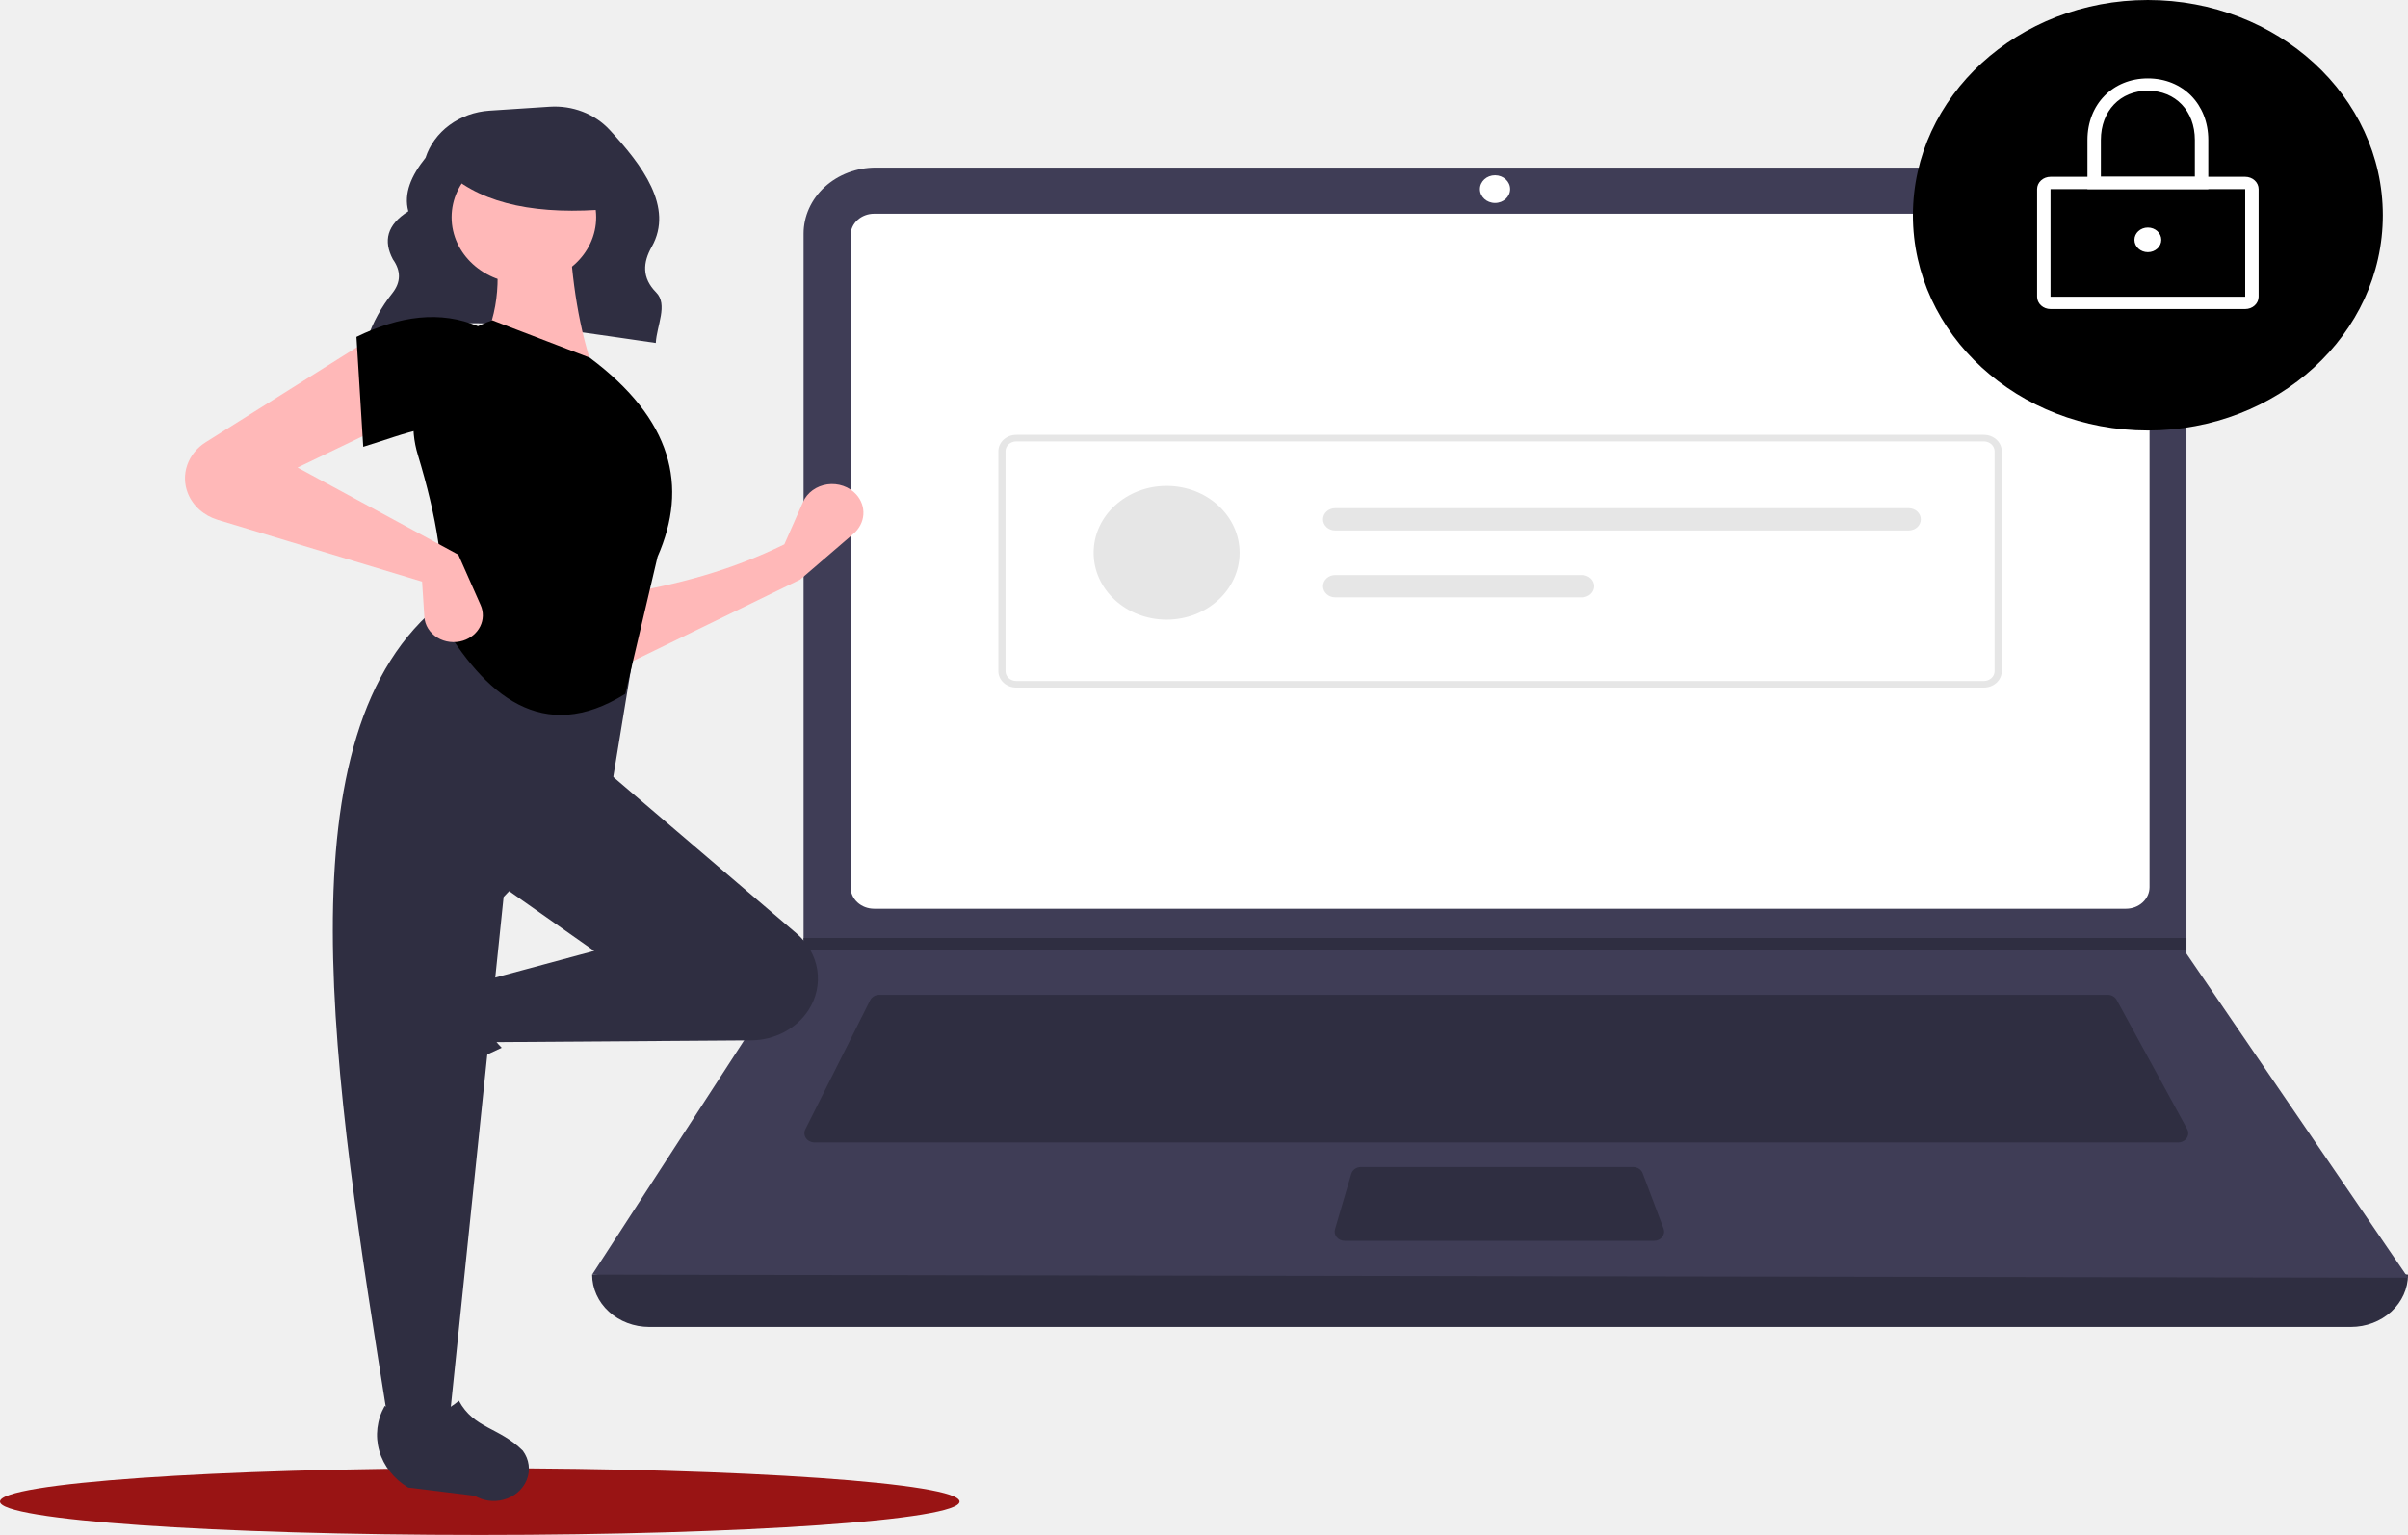
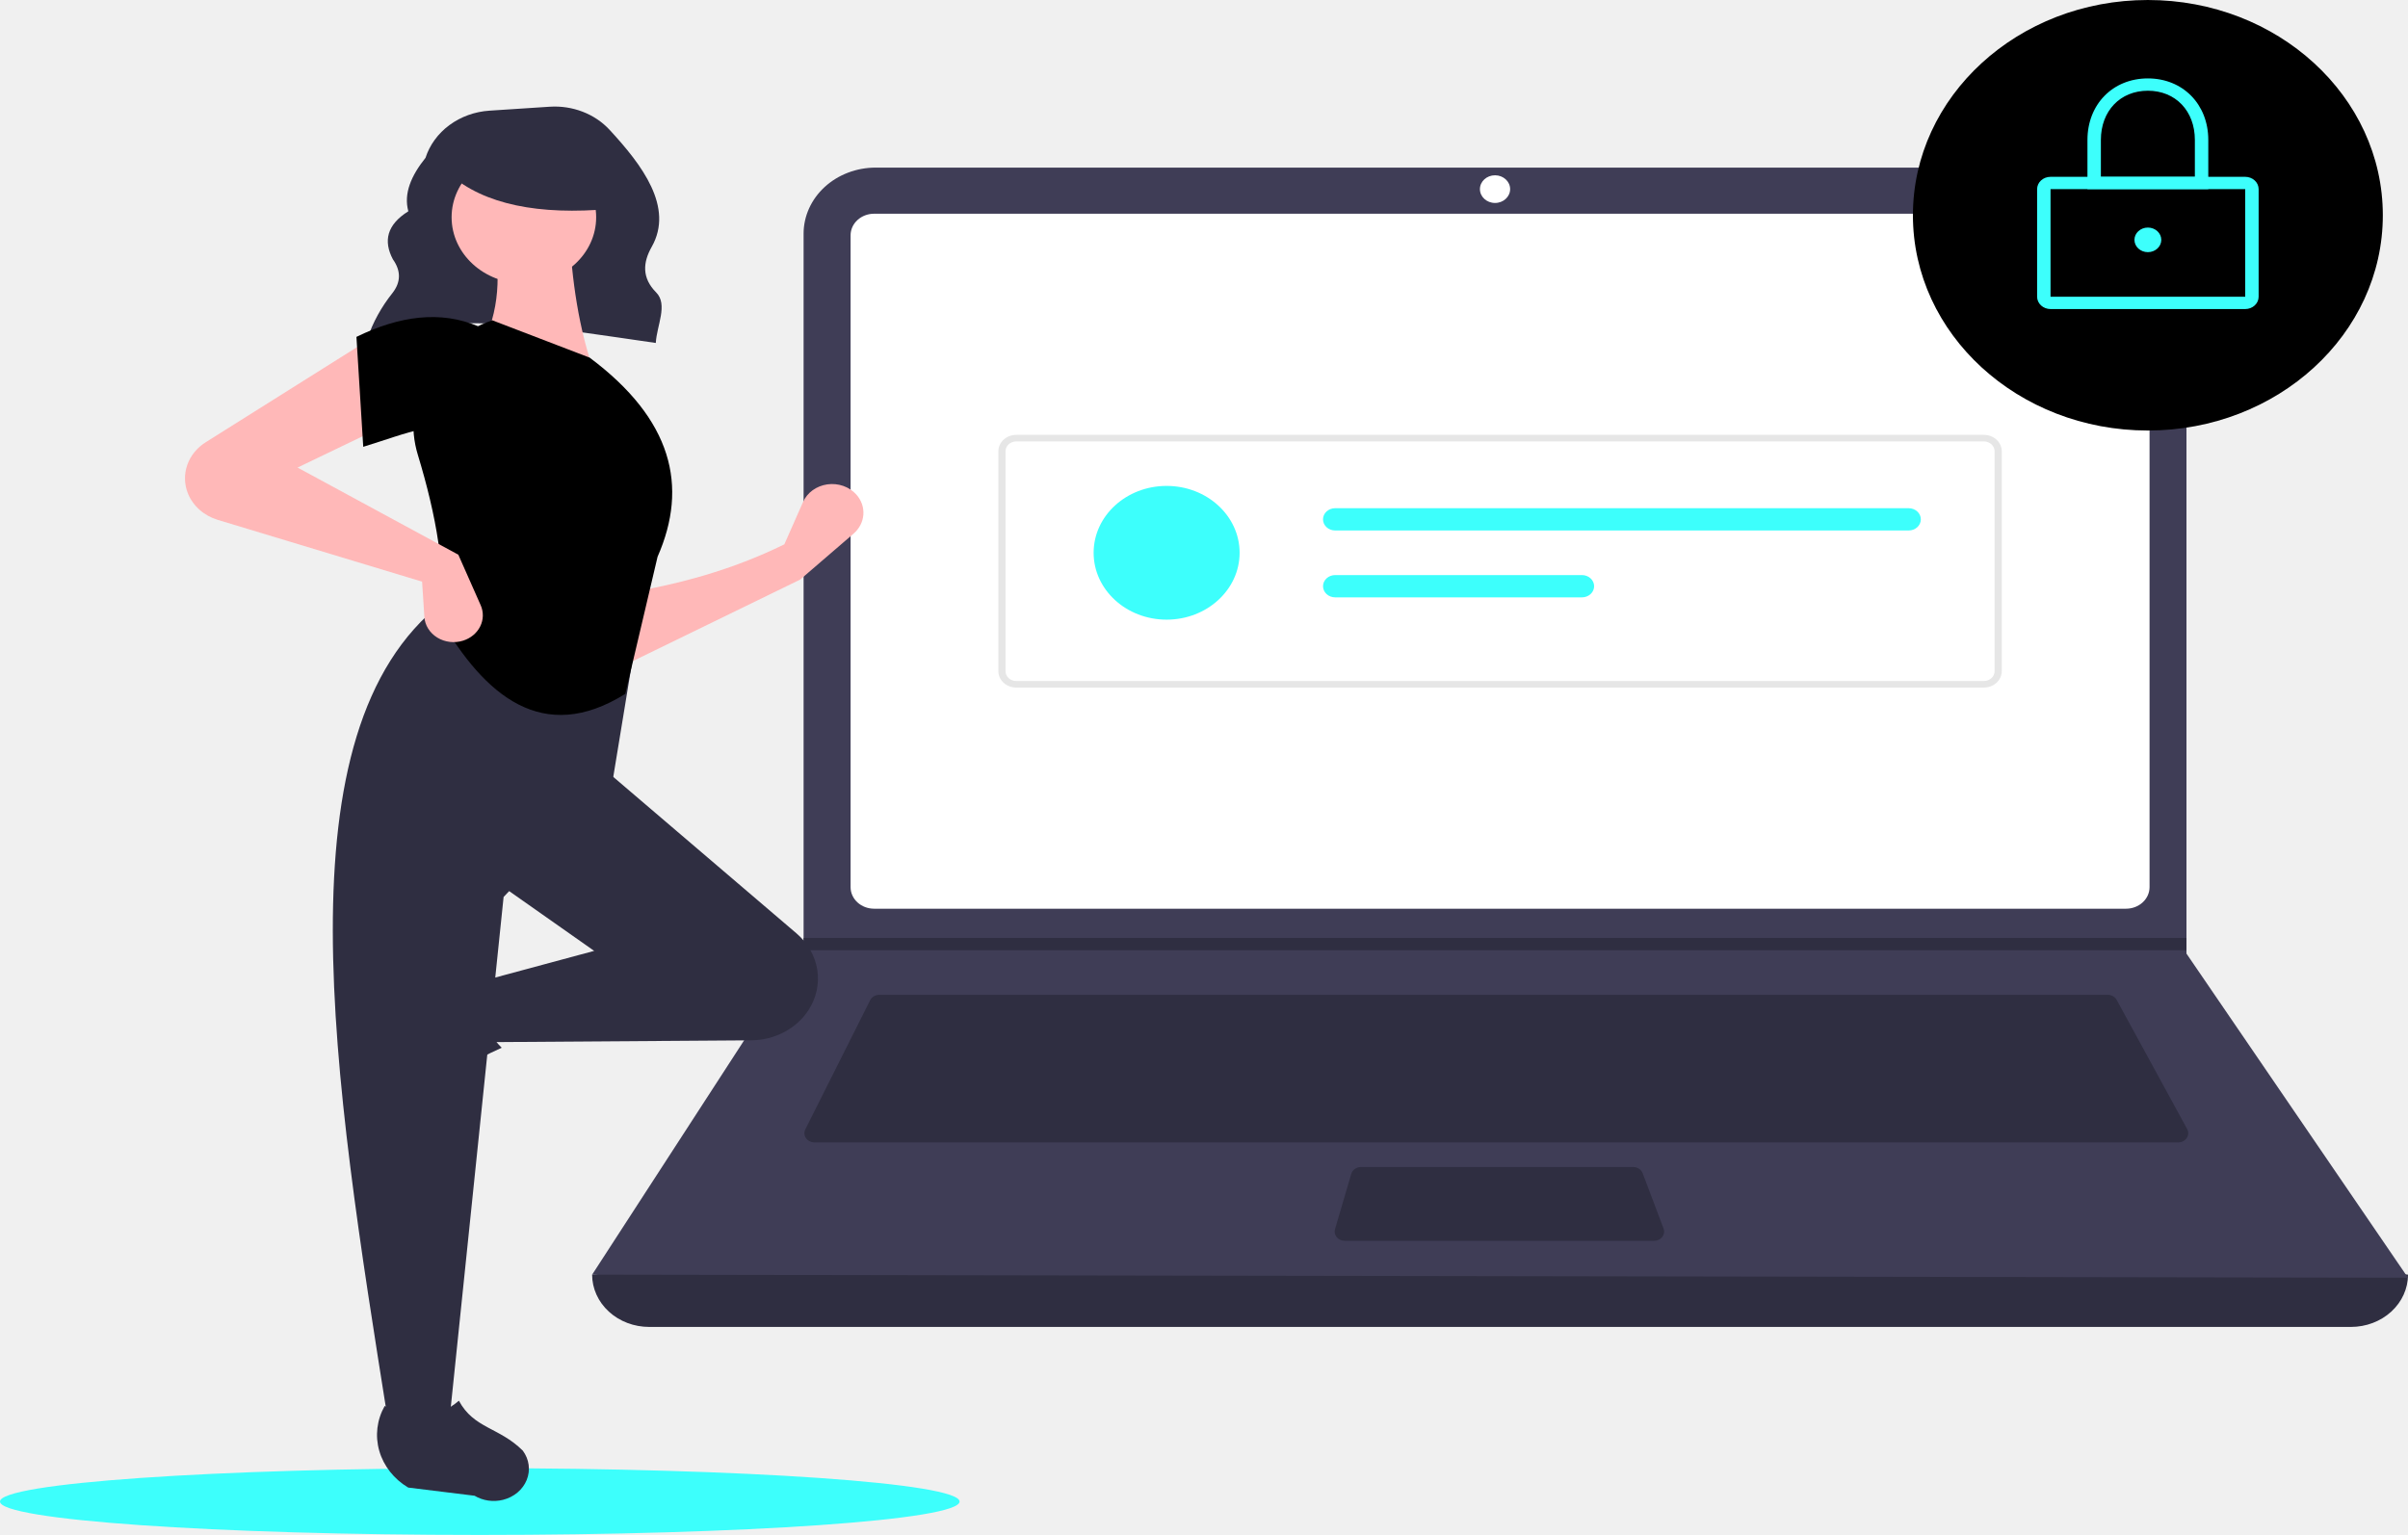
<svg xmlns="http://www.w3.org/2000/svg" width="676" height="431" viewBox="0 0 676 431" fill="none">
  <g clip-path="url(#clip0)">
-     <path d="M134.689 431C209.075 431 269.377 426.803 269.377 421.626C269.377 416.449 209.075 412.252 134.689 412.252C60.302 412.252 0 416.449 0 421.626C0 426.803 60.302 431 134.689 431Z" fill="#991414" />
+     <path d="M134.689 431C209.075 431 269.377 426.803 269.377 421.626C269.377 416.449 209.075 412.252 134.689 412.252C60.302 412.252 0 416.449 0 421.626C0 426.803 60.302 431 134.689 431Z" fill="#3dfffc" />
    <path d="M102.953 95.631C126.393 86.495 155.588 92.284 184.1 96.301C184.365 91.436 187.581 85.515 184.212 82.121C180.119 77.997 180.496 73.664 182.959 69.306C189.257 58.163 180.234 46.306 171.123 36.447C169.07 34.229 166.475 32.487 163.549 31.362C160.622 30.236 157.448 29.759 154.283 29.969L137.406 31.074C133.299 31.343 129.38 32.754 126.173 35.12C122.966 37.486 120.623 40.693 119.459 44.312V44.312C115.43 49.334 113.273 54.343 114.631 59.325C108.595 63.105 107.581 67.668 110.293 72.811C112.593 76.05 112.568 79.203 110.188 82.268C107.063 86.176 104.668 90.534 103.104 95.162L102.953 95.631Z" fill="#2F2E41" />
    <path d="M659.981 372.593H182.248C178 372.593 173.925 371.046 170.921 368.293C167.917 365.54 166.229 361.806 166.229 357.913C339.408 339.47 509.331 339.47 676 357.913C676 361.806 674.312 365.54 671.308 368.293C668.304 371.046 664.23 372.593 659.981 372.593Z" fill="#2F2E41" />
    <path d="M676 358.777L166.229 357.913L225.31 266.816L225.593 266.384V65.616C225.593 63.179 226.116 60.766 227.134 58.515C228.151 56.263 229.643 54.218 231.523 52.494C233.404 50.771 235.636 49.404 238.093 48.472C240.55 47.539 243.183 47.06 245.842 47.06H593.56C596.22 47.06 598.853 47.539 601.31 48.472C603.767 49.404 605.999 50.771 607.879 52.494C609.76 54.218 611.251 56.263 612.269 58.515C613.286 60.766 613.81 63.179 613.81 65.616V267.766L676 358.777Z" fill="#3F3D56" />
    <path d="M245.381 60.012C243.632 60.014 241.955 60.651 240.719 61.784C239.482 62.917 238.787 64.454 238.785 66.056V249.115C238.787 250.717 239.482 252.253 240.719 253.387C241.955 254.52 243.632 255.157 245.381 255.159H596.849C598.598 255.157 600.274 254.52 601.511 253.386C602.747 252.253 603.443 250.717 603.445 249.115V66.056C603.443 64.454 602.747 62.917 601.511 61.784C600.274 60.651 598.598 60.014 596.849 60.012H245.381Z" fill="white" />
    <path d="M246.853 279.336C246.313 279.337 245.784 279.48 245.329 279.747C244.874 280.014 244.512 280.395 244.285 280.844L226.08 317.11C225.882 317.505 225.796 317.939 225.828 318.372C225.861 318.806 226.012 319.225 226.268 319.591C226.524 319.956 226.876 320.257 227.292 320.466C227.708 320.674 228.174 320.784 228.648 320.784H611.481C611.963 320.784 612.437 320.671 612.857 320.456C613.278 320.241 613.632 319.931 613.885 319.555C614.139 319.179 614.283 318.751 614.305 318.309C614.326 317.868 614.224 317.429 614.009 317.035L594.221 280.768C593.987 280.337 593.627 279.975 593.18 279.721C592.733 279.468 592.218 279.335 591.693 279.336H246.853Z" fill="#2F2E41" />
    <path d="M419.701 56.99C422.043 56.99 423.942 55.25 423.942 53.104C423.942 50.958 422.043 49.218 419.701 49.218C417.36 49.218 415.461 50.958 415.461 53.104C415.461 55.25 417.36 56.99 419.701 56.99Z" fill="white" />
    <path d="M382.072 327.691C381.451 327.692 380.847 327.88 380.354 328.227C379.86 328.573 379.505 329.058 379.343 329.608L374.776 345.151C374.663 345.535 374.648 345.937 374.733 346.327C374.817 346.717 374.998 347.085 375.262 347.4C375.526 347.716 375.865 347.972 376.254 348.147C376.644 348.323 377.072 348.415 377.506 348.415H464.349C464.8 348.415 465.244 348.316 465.644 348.127C466.045 347.938 466.39 347.663 466.652 347.327C466.913 346.991 467.083 346.602 467.147 346.193C467.211 345.784 467.167 345.367 467.019 344.977L461.149 329.434C460.956 328.926 460.595 328.484 460.117 328.172C459.638 327.86 459.065 327.692 458.477 327.691H382.072Z" fill="#2F2E41" />
    <path d="M613.81 263.362V266.816H225.31L225.602 266.384V263.362H613.81Z" fill="#2F2E41" />
    <path d="M602.974 120.888C639.402 120.888 668.933 93.826 668.933 60.444C668.933 27.062 639.402 0 602.974 0C566.545 0 537.015 27.062 537.015 60.444C537.015 93.826 566.545 120.888 602.974 120.888Z" fill="black" />
-     <path d="M630.3 86.78H575.648C574.648 86.779 573.69 86.415 572.984 85.767C572.277 85.12 571.88 84.242 571.879 83.326V53.104C571.88 52.188 572.277 51.31 572.984 50.663C573.69 50.015 574.648 49.651 575.648 49.65H630.3C631.299 49.651 632.257 50.015 632.964 50.663C633.67 51.31 634.068 52.188 634.069 53.104V83.326C634.068 84.242 633.67 85.12 632.964 85.767C632.257 86.415 631.299 86.779 630.3 86.78ZM575.648 53.104V83.326H630.302L630.3 53.104L575.648 53.104Z" fill="white" />
-     <path d="M619.935 53.104H586.013V39.288C586.013 29.282 593.146 22.019 602.974 22.019C612.801 22.019 619.935 29.282 619.935 39.288L619.935 53.104ZM589.782 49.65H616.166V39.288C616.166 31.154 610.741 25.473 602.974 25.473C595.207 25.473 589.782 31.154 589.782 39.288L589.782 49.65Z" fill="white" />
-     <path d="M602.974 70.806C605.055 70.806 606.743 69.259 606.743 67.352C606.743 65.444 605.055 63.898 602.974 63.898C600.892 63.898 599.205 65.444 599.205 67.352C599.205 69.259 600.892 70.806 602.974 70.806Z" fill="white" />
+     <path d="M630.3 86.78H575.648C574.648 86.779 573.69 86.415 572.984 85.767C572.277 85.12 571.88 84.242 571.879 83.326V53.104C571.88 52.188 572.277 51.31 572.984 50.663C573.69 50.015 574.648 49.651 575.648 49.65H630.3C631.299 49.651 632.257 50.015 632.964 50.663C633.67 51.31 634.068 52.188 634.069 53.104V83.326C634.068 84.242 633.67 85.12 632.964 85.767C632.257 86.415 631.299 86.779 630.3 86.78ZM575.648 53.104V83.326H630.302L630.3 53.104L575.648 53.104Z" fill="#3dfffc" />
+     <path d="M619.935 53.104H586.013V39.288C586.013 29.282 593.146 22.019 602.974 22.019C612.801 22.019 619.935 29.282 619.935 39.288L619.935 53.104ZM589.782 49.65H616.166V39.288C616.166 31.154 610.741 25.473 602.974 25.473C595.207 25.473 589.782 31.154 589.782 39.288L589.782 49.65Z" fill="#3dfffc" />
+     <path d="M602.974 70.806C605.055 70.806 606.743 69.259 606.743 67.352C606.743 65.444 605.055 63.898 602.974 63.898C600.892 63.898 599.205 65.444 599.205 67.352C599.205 69.259 600.892 70.806 602.974 70.806Z" fill="#3dfffc" />
    <path d="M556.929 193.068H285.301C283.968 193.066 282.689 192.58 281.746 191.716C280.803 190.852 280.273 189.68 280.271 188.458V126.713C280.273 125.491 280.803 124.319 281.746 123.455C282.689 122.591 283.968 122.105 285.301 122.104H556.929C558.262 122.105 559.541 122.591 560.484 123.455C561.427 124.319 561.957 125.491 561.959 126.713V188.458C561.957 189.68 561.427 190.852 560.484 191.716C559.541 192.58 558.262 193.066 556.929 193.068V193.068ZM285.301 123.947C284.501 123.948 283.734 124.24 283.168 124.758C282.602 125.277 282.284 125.98 282.283 126.713V188.458C282.284 189.191 282.602 189.894 283.168 190.413C283.734 190.931 284.501 191.223 285.301 191.224H556.929C557.729 191.223 558.496 190.931 559.062 190.413C559.627 189.894 559.946 189.191 559.947 188.458V126.713C559.946 125.98 559.627 125.277 559.062 124.758C558.496 124.24 557.729 123.948 556.929 123.947L285.301 123.947Z" fill="#E6E6E6" />
-     <path d="M327.506 173.993C338.823 173.993 347.996 165.587 347.996 155.216C347.996 144.846 338.823 136.44 327.506 136.44C316.19 136.44 307.016 144.846 307.016 155.216C307.016 165.587 316.19 173.993 327.506 173.993Z" fill="#E6E6E6" />
-     <path d="M374.829 142.698C374.38 142.698 373.935 142.778 373.52 142.935C373.105 143.092 372.728 143.323 372.411 143.613C372.093 143.904 371.841 144.249 371.669 144.629C371.497 145.009 371.408 145.417 371.408 145.828C371.408 146.239 371.497 146.647 371.669 147.027C371.841 147.407 372.093 147.752 372.411 148.043C372.728 148.333 373.105 148.564 373.52 148.721C373.935 148.878 374.38 148.958 374.829 148.957H535.822C536.728 148.957 537.597 148.628 538.237 148.041C538.877 147.454 539.237 146.658 539.237 145.828C539.237 144.998 538.877 144.202 538.237 143.615C537.597 143.028 536.728 142.698 535.822 142.698H374.829Z" fill="#E6E6E6" />
-     <path d="M374.829 161.475C373.923 161.475 373.054 161.805 372.414 162.392C371.774 162.979 371.414 163.775 371.414 164.605C371.414 165.435 371.774 166.231 372.414 166.817C373.054 167.404 373.923 167.734 374.829 167.734H444.105C445.011 167.734 445.879 167.404 446.52 166.817C447.16 166.231 447.52 165.435 447.52 164.605C447.52 163.775 447.16 162.979 446.52 162.392C445.879 161.805 445.011 161.475 444.105 161.475H374.829Z" fill="#E6E6E6" />
+     <path d="M327.506 173.993C338.823 173.993 347.996 165.587 347.996 155.216C347.996 144.846 338.823 136.44 327.506 136.44C316.19 136.44 307.016 144.846 307.016 155.216C307.016 165.587 316.19 173.993 327.506 173.993Z" fill="#3dfffc" />
+     <path d="M374.829 142.698C374.38 142.698 373.935 142.778 373.52 142.935C373.105 143.092 372.728 143.323 372.411 143.613C372.093 143.904 371.841 144.249 371.669 144.629C371.497 145.009 371.408 145.417 371.408 145.828C371.408 146.239 371.497 146.647 371.669 147.027C371.841 147.407 372.093 147.752 372.411 148.043C372.728 148.333 373.105 148.564 373.52 148.721C373.935 148.878 374.38 148.958 374.829 148.957H535.822C536.728 148.957 537.597 148.628 538.237 148.041C538.877 147.454 539.237 146.658 539.237 145.828C539.237 144.998 538.877 144.202 538.237 143.615C537.597 143.028 536.728 142.698 535.822 142.698H374.829Z" fill="#3dfffc" />
+     <path d="M374.829 161.475C373.923 161.475 373.054 161.805 372.414 162.392C371.774 162.979 371.414 163.775 371.414 164.605C371.414 165.435 371.774 166.231 372.414 166.817C373.054 167.404 373.923 167.734 374.829 167.734H444.105C445.011 167.734 445.879 167.404 446.52 166.817C447.16 166.231 447.52 165.435 447.52 164.605C447.52 163.775 447.16 162.979 446.52 162.392C445.879 161.805 445.011 161.475 444.105 161.475H374.829Z" fill="#3dfffc" />
    <path d="M224.642 162.741L174.429 187.204L173.794 166.818C190.183 164.311 205.775 159.946 220.192 152.839L225.444 140.95C226.016 139.654 226.946 138.517 228.143 137.651C229.339 136.784 230.761 136.217 232.269 136.006C233.777 135.795 235.318 135.947 236.743 136.447C238.167 136.947 239.425 137.778 240.393 138.858V138.858C241.81 140.438 242.518 142.453 242.374 144.493C242.23 146.534 241.245 148.448 239.619 149.848L224.642 162.741Z" fill="#FFB8B8" />
    <path d="M101.953 303.982C101.586 302.751 101.509 301.462 101.724 300.202C101.94 298.941 102.445 297.737 103.205 296.667L114.235 281.155C116.844 277.486 120.847 274.836 125.468 273.719C130.089 272.602 134.998 273.097 139.242 275.109V275.109C134.607 282.34 135.253 288.684 140.843 294.196C132.165 298.079 124.144 303.09 117.029 309.074C115.73 309.885 114.238 310.401 112.678 310.577C111.118 310.753 109.534 310.585 108.059 310.087C106.584 309.589 105.261 308.775 104.198 307.713C103.136 306.651 102.366 305.372 101.953 303.982V303.982Z" fill="#2F2E41" />
    <path d="M226.929 283.699C225.26 286.248 222.903 288.362 220.086 289.836C217.269 291.311 214.086 292.097 210.842 292.119L137.564 292.628L134.386 275.737L166.802 267L139.471 247.779L169.344 215.744L223.603 262.087C226.775 264.796 228.835 268.42 229.441 272.354C230.046 276.288 229.159 280.292 226.929 283.699V283.699Z" fill="#2F2E41" />
    <path d="M126.124 399.217H108.962C93.554 302.431 77.87 205.374 124.217 169.148L178.878 177.303L171.887 219.822L141.378 251.856L126.124 399.217Z" fill="#2F2E41" />
    <path d="M141.209 421.142C139.866 421.477 138.46 421.549 137.084 421.351C135.708 421.153 134.394 420.691 133.227 419.994L114.594 417.699C110.59 415.309 107.698 411.64 106.478 407.406C105.259 403.172 105.799 398.673 107.995 394.784C115.886 399.031 122.808 398.439 128.824 393.315C133.074 401.18 140.077 400.7 146.765 407.326C147.65 408.516 148.213 409.883 148.405 411.313C148.598 412.742 148.414 414.193 147.871 415.545C147.327 416.897 146.439 418.11 145.28 419.083C144.122 420.057 142.726 420.763 141.209 421.142V421.142Z" fill="#2F2E41" />
    <path d="M166.802 104.496L135.022 97.507C140.3 87.606 140.735 76.59 138.2 64.889L159.81 64.307C160.487 78.857 162.536 92.45 166.802 104.496Z" fill="#FFB8B8" />
    <path d="M175.536 194.84C152.402 209.286 136.055 195.334 123.581 173.808C125.315 160.636 122.508 144.872 117.31 127.745C114.998 120.19 115.861 112.116 119.729 105.116C123.596 98.116 130.187 92.699 138.2 89.935V89.935L165.531 100.419C188.738 117.753 193.306 136.53 184.599 156.334L175.536 194.84Z" fill="black" />
    <path d="M108.962 119.057L83.538 131.289L128.666 155.752L134.945 169.945C135.364 170.893 135.568 171.908 135.545 172.93C135.522 173.952 135.272 174.959 134.81 175.89C134.348 176.82 133.685 177.655 132.859 178.343C132.034 179.031 131.065 179.557 130.01 179.89V179.89C128.811 180.269 127.533 180.389 126.276 180.239C125.018 180.09 123.815 179.676 122.762 179.029C121.708 178.383 120.832 177.521 120.202 176.513C119.572 175.504 119.206 174.376 119.131 173.216L118.496 163.324L61.14 145.979C59.207 145.394 57.445 144.415 55.987 143.114C54.529 141.813 53.413 140.225 52.724 138.47V138.47C51.719 135.913 51.668 133.122 52.578 130.535C53.489 127.948 55.309 125.711 57.755 124.173L103.878 95.177L108.962 119.057Z" fill="#FFB8B8" />
    <path d="M134.386 121.387C123.783 117.129 114.141 121.755 101.971 125.464L100.064 94.594C112.149 88.692 123.67 87.101 134.386 91.682L134.386 121.387Z" fill="black" />
    <path d="M147.07 79.598C158.277 79.598 167.361 71.273 167.361 61.004C167.361 50.735 158.277 42.41 147.07 42.41C135.864 42.41 126.78 50.735 126.78 61.004C126.78 71.273 135.864 79.598 147.07 79.598Z" fill="#FFB8B8" />
    <path d="M171.344 58.658C151.255 60.461 135.947 57.45 126.164 48.878V41.974H169.639L171.344 58.658Z" fill="#2F2E41" />
  </g>
  <defs>
    <clipPath id="clip0">
      <rect width="676" height="431" fill="white" />
    </clipPath>
  </defs>
</svg>
